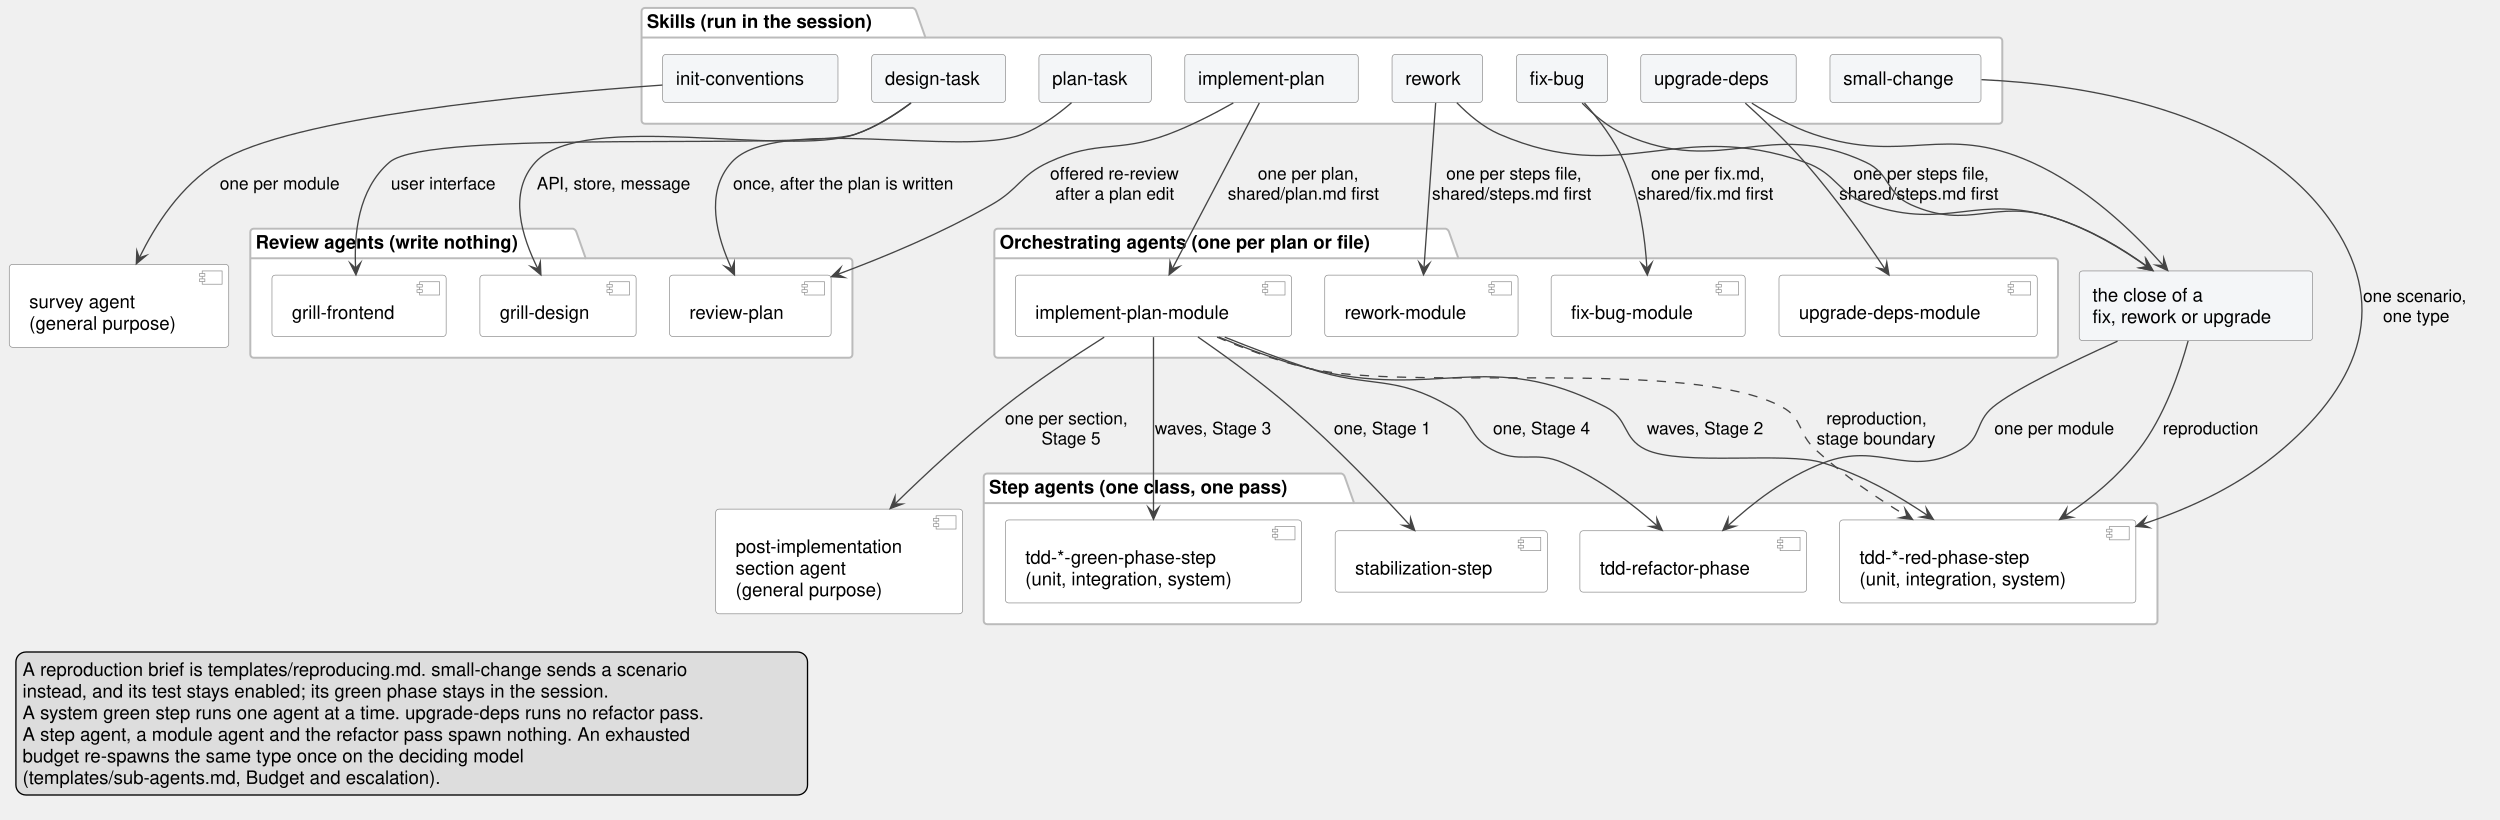
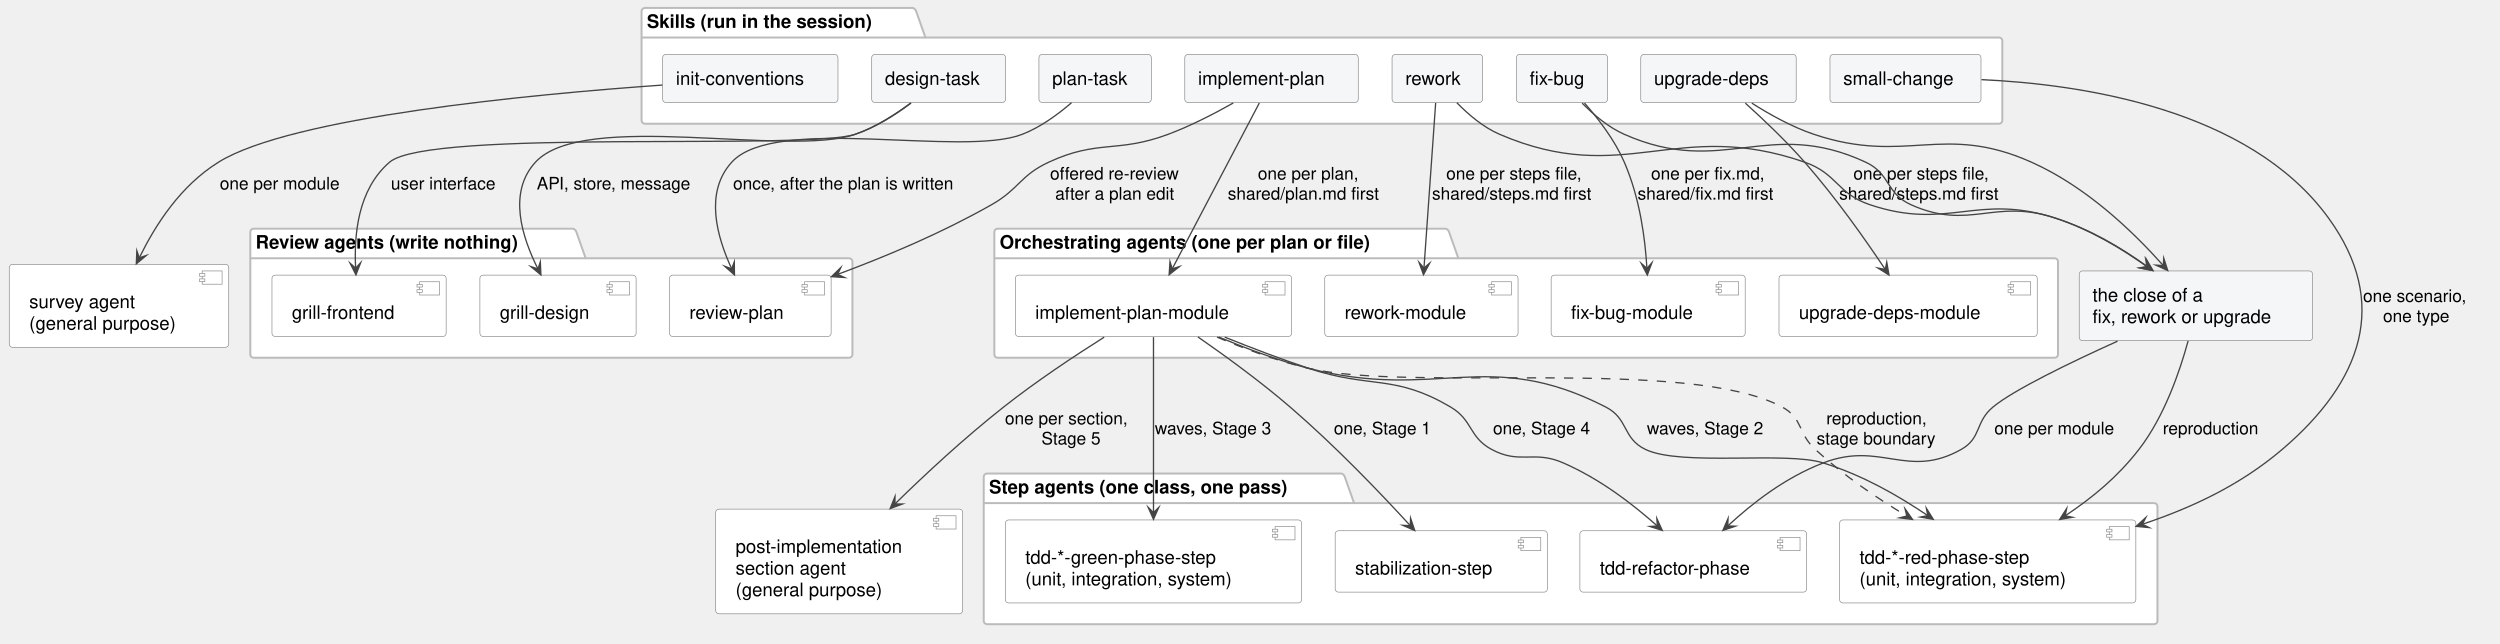
- <svg xmlns="http://www.w3.org/2000/svg" version="1.1" data-diagram-type="DESCRIPTION" style="width:1885px;height:618px;background:#FFFFFF;" width="1885px" height="618px" viewBox="0 0 1885 618" zoomAndPan="magnify" preserveAspectRatio="none" contentStyleType="text/css">
+ <svg xmlns="http://www.w3.org/2000/svg" version="1.1" data-diagram-type="DESCRIPTION" style="width:1885px;height:485px;background:#FFFFFF;" width="1885px" height="485px" viewBox="0 0 1885 485" zoomAndPan="magnify" preserveAspectRatio="none" contentStyleType="text/css">
  <defs />
  <g font-family="sans-serif" lengthAdjust="spacing">
    <g class="cluster" data-qualified-name="Skills .run in the session." id="ent0001" data-source-line="20">
      <path d="M486.23,6 L688.282,6 A3.75,3.75 0 0 1 690.782,8.5 L697.782,28.297 L1507.23,28.297 A2.5,2.5 0 0 1 1509.73,30.797 L1509.73,90.79 A2.5,2.5 0 0 1 1507.23,93.29 L486.23,93.29 A2.5,2.5 0 0 1 483.73,90.79 L483.73,8.5 A2.5,2.5 0 0 1 486.23,6" style="stroke:#BBB;stroke-width:1.5;" fill="#FFF" />
      <line x1="483.73" y1="28.297" x2="697.782" y2="28.297" style="stroke:#BBB;stroke-width:1.5;" />
      <text x="487.73" y="20.995" fill="#000" font-size="14" textLength="201.052" font-weight="700" font-family="Helvetica">Skills (run in the session)</text>
    </g>
    <g class="cluster" data-qualified-name="Review agents .write nothing." id="ent0011" data-source-line="33">
      <path d="M191.23,172.44 L432.089,172.44 A3.75,3.75 0 0 1 434.589,174.94 L441.589,194.737 L640.23,194.737 A2.5,2.5 0 0 1 642.73,197.237 L642.73,267.24 A2.5,2.5 0 0 1 640.23,269.74 L191.23,269.74 A2.5,2.5 0 0 1 188.73,267.24 L188.73,174.94 A2.5,2.5 0 0 1 191.23,172.44" style="stroke:#BBB;stroke-width:1.5;" fill="#FFF" />
      <line x1="188.73" y1="194.737" x2="441.589" y2="194.737" style="stroke:#BBB;stroke-width:1.5;" />
      <text x="192.73" y="187.435" fill="#000" font-size="14" textLength="239.859" font-weight="700" font-family="Helvetica">Review agents (write nothing)</text>
    </g>
    <g class="cluster" data-qualified-name="Orchestrating agents .one per plan or file." id="ent0015" data-source-line="39">
      <path d="M752.23,172.44 L1090.091,172.44 A3.75,3.75 0 0 1 1092.591,174.94 L1099.591,194.737 L1549.23,194.737 A2.5,2.5 0 0 1 1551.73,197.237 L1551.73,267.24 A2.5,2.5 0 0 1 1549.23,269.74 L752.23,269.74 A2.5,2.5 0 0 1 749.73,267.24 L749.73,174.94 A2.5,2.5 0 0 1 752.23,172.44" style="stroke:#BBB;stroke-width:1.5;" fill="#FFF" />
      <line x1="749.73" y1="194.737" x2="1099.591" y2="194.737" style="stroke:#BBB;stroke-width:1.5;" />
      <text x="753.73" y="187.435" fill="#000" font-size="14" textLength="336.861" font-weight="700" font-family="Helvetica">Orchestrating agents (one per plan or file)</text>
    </g>
    <g class="cluster" data-qualified-name="Step agents .one class. one pass." id="ent0021" data-source-line="48">
      <path d="M744.23,357.04 L1011.469,357.04 A3.75,3.75 0 0 1 1013.969,359.54 L1020.969,379.337 L1624.23,379.337 A2.5,2.5 0 0 1 1626.73,381.837 L1626.73,468.13 A2.5,2.5 0 0 1 1624.23,470.63 L744.23,470.63 A2.5,2.5 0 0 1 741.73,468.13 L741.73,359.54 A2.5,2.5 0 0 1 744.23,357.04" style="stroke:#BBB;stroke-width:1.5;" fill="#FFF" />
      <line x1="741.73" y1="379.337" x2="1020.969" y2="379.337" style="stroke:#BBB;stroke-width:1.5;" />
      <text x="745.73" y="372.035" fill="#000" font-size="14" textLength="266.239" font-weight="700" font-family="Helvetica">Step agents (one class, one pass)</text>
    </g>
    <g class="entity" data-qualified-name="Skills .run in the session..IC" id="ent0002" data-source-line="21">
      <rect x="499.62" y="41" width="132.212" height="36.297" fill="#F4F6F8" style="stroke:#888;stroke-width:0.5;" rx="2.5" ry="2.5" />
      <text x="509.62" y="63.995" fill="#000" font-size="14" textLength="112.212" font-family="Helvetica">init-conventions</text>
    </g>
    <g class="entity" data-qualified-name="Skills .run in the session..DT" id="ent0003" data-source-line="22">
      <rect x="657.25" y="41" width="100.965" height="36.297" fill="#F4F6F8" style="stroke:#888;stroke-width:0.5;" rx="2.5" ry="2.5" />
      <text x="667.25" y="63.995" fill="#000" font-size="14" textLength="80.965" font-family="Helvetica">design-task</text>
    </g>
    <g class="entity" data-qualified-name="Skills .run in the session..PT" id="ent0004" data-source-line="23">
      <rect x="783.35" y="41" width="84.75" height="36.297" fill="#F4F6F8" style="stroke:#888;stroke-width:0.5;" rx="2.5" ry="2.5" />
      <text x="793.35" y="63.995" fill="#000" font-size="14" textLength="64.75" font-family="Helvetica">plan-task</text>
    </g>
    <g class="entity" data-qualified-name="Skills .run in the session..IP" id="ent0005" data-source-line="24">
      <rect x="893.32" y="41" width="130.811" height="36.297" fill="#F4F6F8" style="stroke:#888;stroke-width:0.5;" rx="2.5" ry="2.5" />
      <text x="903.32" y="63.995" fill="#000" font-size="14" textLength="110.811" font-family="Helvetica">implement-plan</text>
    </g>
    <g class="entity" data-qualified-name="Skills .run in the session..FB" id="ent0006" data-source-line="25">
      <rect x="1143.33" y="41" width="68.802" height="36.297" fill="#F4F6F8" style="stroke:#888;stroke-width:0.5;" rx="2.5" ry="2.5" />
      <text x="1153.33" y="63.995" fill="#000" font-size="14" textLength="48.802" font-family="Helvetica">fix-bug</text>
    </g>
    <g class="entity" data-qualified-name="Skills .run in the session..RW" id="ent0007" data-source-line="26">
      <rect x="1049.61" y="41" width="68.248" height="36.297" fill="#F4F6F8" style="stroke:#888;stroke-width:0.5;" rx="2.5" ry="2.5" />
      <text x="1059.61" y="63.995" fill="#000" font-size="14" textLength="48.248" font-family="Helvetica">rework</text>
    </g>
    <g class="entity" data-qualified-name="Skills .run in the session..UD" id="ent0008" data-source-line="27">
      <rect x="1237.12" y="41" width="117.214" height="36.297" fill="#F4F6F8" style="stroke:#888;stroke-width:0.5;" rx="2.5" ry="2.5" />
      <text x="1247.12" y="63.995" fill="#000" font-size="14" textLength="97.214" font-family="Helvetica">upgrade-deps</text>
    </g>
    <g class="entity" data-qualified-name="Skills .run in the session..SC" id="ent0009" data-source-line="28">
      <rect x="1379.8" y="41" width="113.864" height="36.297" fill="#F4F6F8" style="stroke:#888;stroke-width:0.5;" rx="2.5" ry="2.5" />
      <text x="1389.8" y="63.995" fill="#000" font-size="14" textLength="93.864" font-family="Helvetica">small-change</text>
    </g>
    <g class="entity" data-qualified-name="Review agents .write nothing..GD" id="ent0012" data-source-line="34">
      <rect x="361.83" y="207.44" width="117.807" height="46.297" fill="#FFF" style="stroke:#888;stroke-width:0.5;" rx="2.5" ry="2.5" />
      <rect x="459.637" y="212.44" width="15" height="10" fill="#FFF" style="stroke:#888;stroke-width:0.5;" />
      <rect x="457.637" y="214.44" width="4" height="2" fill="#FFF" style="stroke:#888;stroke-width:0.5;" />
      <rect x="457.637" y="218.44" width="4" height="2" fill="#FFF" style="stroke:#888;stroke-width:0.5;" />
      <text x="376.83" y="240.435" fill="#000" font-size="14" textLength="77.807" font-family="Helvetica">grill-design</text>
    </g>
    <g class="entity" data-qualified-name="Review agents .write nothing..GF" id="ent0013" data-source-line="35">
      <rect x="205.06" y="207.44" width="131.349" height="46.297" fill="#FFF" style="stroke:#888;stroke-width:0.5;" rx="2.5" ry="2.5" />
      <rect x="316.409" y="212.44" width="15" height="10" fill="#FFF" style="stroke:#888;stroke-width:0.5;" />
      <rect x="314.409" y="214.44" width="4" height="2" fill="#FFF" style="stroke:#888;stroke-width:0.5;" />
      <rect x="314.409" y="218.44" width="4" height="2" fill="#FFF" style="stroke:#888;stroke-width:0.5;" />
      <text x="220.06" y="240.435" fill="#000" font-size="14" textLength="91.349" font-family="Helvetica">grill-frontend</text>
    </g>
    <g class="entity" data-qualified-name="Review agents .write nothing..RP" id="ent0014" data-source-line="36">
      <rect x="504.79" y="207.44" width="121.888" height="46.297" fill="#FFF" style="stroke:#888;stroke-width:0.5;" rx="2.5" ry="2.5" />
      <rect x="606.678" y="212.44" width="15" height="10" fill="#FFF" style="stroke:#888;stroke-width:0.5;" />
      <rect x="604.678" y="214.44" width="4" height="2" fill="#FFF" style="stroke:#888;stroke-width:0.5;" />
      <rect x="604.678" y="218.44" width="4" height="2" fill="#FFF" style="stroke:#888;stroke-width:0.5;" />
      <text x="519.79" y="240.435" fill="#000" font-size="14" textLength="81.888" font-family="Helvetica">review-plan</text>
    </g>
    <g class="entity" data-qualified-name="Orchestrating agents .one per plan or file..IPM" id="ent0016" data-source-line="40">
      <rect x="765.57" y="207.44" width="208.328" height="46.297" fill="#FFF" style="stroke:#888;stroke-width:0.5;" rx="2.5" ry="2.5" />
      <rect x="953.898" y="212.44" width="15" height="10" fill="#FFF" style="stroke:#888;stroke-width:0.5;" />
      <rect x="951.898" y="214.44" width="4" height="2" fill="#FFF" style="stroke:#888;stroke-width:0.5;" />
      <rect x="951.898" y="218.44" width="4" height="2" fill="#FFF" style="stroke:#888;stroke-width:0.5;" />
      <text x="780.57" y="240.435" fill="#000" font-size="14" textLength="168.328" font-family="Helvetica">implement-plan-module</text>
    </g>
    <g class="entity" data-qualified-name="Orchestrating agents .one per plan or file..FBM" id="ent0017" data-source-line="41">
      <rect x="1169.57" y="207.44" width="146.319" height="46.297" fill="#FFF" style="stroke:#888;stroke-width:0.5;" rx="2.5" ry="2.5" />
      <rect x="1295.889" y="212.44" width="15" height="10" fill="#FFF" style="stroke:#888;stroke-width:0.5;" />
      <rect x="1293.889" y="214.44" width="4" height="2" fill="#FFF" style="stroke:#888;stroke-width:0.5;" />
      <rect x="1293.889" y="218.44" width="4" height="2" fill="#FFF" style="stroke:#888;stroke-width:0.5;" />
      <text x="1184.57" y="240.435" fill="#000" font-size="14" textLength="106.319" font-family="Helvetica">fix-bug-module</text>
    </g>
    <g class="entity" data-qualified-name="Orchestrating agents .one per plan or file..RWM" id="ent0018" data-source-line="42">
      <rect x="998.85" y="207.44" width="145.766" height="46.297" fill="#FFF" style="stroke:#888;stroke-width:0.5;" rx="2.5" ry="2.5" />
      <rect x="1124.616" y="212.44" width="15" height="10" fill="#FFF" style="stroke:#888;stroke-width:0.5;" />
      <rect x="1122.616" y="214.44" width="4" height="2" fill="#FFF" style="stroke:#888;stroke-width:0.5;" />
      <rect x="1122.616" y="218.44" width="4" height="2" fill="#FFF" style="stroke:#888;stroke-width:0.5;" />
      <text x="1013.85" y="240.435" fill="#000" font-size="14" textLength="105.766" font-family="Helvetica">rework-module</text>
    </g>
    <g class="entity" data-qualified-name="Orchestrating agents .one per plan or file..UDM" id="ent0019" data-source-line="43">
      <rect x="1341.36" y="207.44" width="194.731" height="46.297" fill="#FFF" style="stroke:#888;stroke-width:0.5;" rx="2.5" ry="2.5" />
      <rect x="1516.091" y="212.44" width="15" height="10" fill="#FFF" style="stroke:#888;stroke-width:0.5;" />
      <rect x="1514.091" y="214.44" width="4" height="2" fill="#FFF" style="stroke:#888;stroke-width:0.5;" />
      <rect x="1514.091" y="218.44" width="4" height="2" fill="#FFF" style="stroke:#888;stroke-width:0.5;" />
      <text x="1356.36" y="240.435" fill="#000" font-size="14" textLength="154.731" font-family="Helvetica">upgrade-deps-module</text>
    </g>
    <g class="entity" data-qualified-name="Step agents .one class. one pass..ST" id="ent0022" data-source-line="49">
      <rect x="1006.73" y="400.18" width="159.998" height="46.297" fill="#FFF" style="stroke:#888;stroke-width:0.5;" rx="2.5" ry="2.5" />
      <rect x="1146.728" y="405.18" width="15" height="10" fill="#FFF" style="stroke:#888;stroke-width:0.5;" />
      <rect x="1144.728" y="407.18" width="4" height="2" fill="#FFF" style="stroke:#888;stroke-width:0.5;" />
      <rect x="1144.728" y="411.18" width="4" height="2" fill="#FFF" style="stroke:#888;stroke-width:0.5;" />
      <text x="1021.73" y="433.175" fill="#000" font-size="14" textLength="119.998" font-family="Helvetica">stabilization-step</text>
    </g>
    <g class="entity" data-qualified-name="Step agents .one class. one pass..RED" id="ent0023" data-source-line="50">
      <rect x="1387.05" y="392.04" width="223.367" height="62.594" fill="#FFF" style="stroke:#888;stroke-width:0.5;" rx="2.5" ry="2.5" />
      <rect x="1590.417" y="397.04" width="15" height="10" fill="#FFF" style="stroke:#888;stroke-width:0.5;" />
      <rect x="1588.417" y="399.04" width="4" height="2" fill="#FFF" style="stroke:#888;stroke-width:0.5;" />
      <rect x="1588.417" y="403.04" width="4" height="2" fill="#FFF" style="stroke:#888;stroke-width:0.5;" />
      <text x="1402.05" y="425.035" fill="#000" font-size="14" textLength="146.255" font-family="Helvetica">tdd-*-red-phase-step</text>
      <text x="1402.05" y="441.332" fill="#000" font-size="14" textLength="183.367" font-family="Helvetica">(unit, integration, system)</text>
    </g>
    <g class="entity" data-qualified-name="Step agents .one class. one pass..GREEN" id="ent0024" data-source-line="51">
      <rect x="758.05" y="392.04" width="223.367" height="62.594" fill="#FFF" style="stroke:#888;stroke-width:0.5;" rx="2.5" ry="2.5" />
      <rect x="961.417" y="397.04" width="15" height="10" fill="#FFF" style="stroke:#888;stroke-width:0.5;" />
      <rect x="959.417" y="399.04" width="4" height="2" fill="#FFF" style="stroke:#888;stroke-width:0.5;" />
      <rect x="959.417" y="403.04" width="4" height="2" fill="#FFF" style="stroke:#888;stroke-width:0.5;" />
      <text x="773.05" y="425.035" fill="#000" font-size="14" textLength="163.741" font-family="Helvetica">tdd-*-green-phase-step</text>
      <text x="773.05" y="441.332" fill="#000" font-size="14" textLength="183.367" font-family="Helvetica">(unit, integration, system)</text>
    </g>
    <g class="entity" data-qualified-name="Step agents .one class. one pass..RF" id="ent0025" data-source-line="52">
      <rect x="1191.23" y="400.18" width="170.997" height="46.297" fill="#FFF" style="stroke:#888;stroke-width:0.5;" rx="2.5" ry="2.5" />
      <rect x="1342.227" y="405.18" width="15" height="10" fill="#FFF" style="stroke:#888;stroke-width:0.5;" />
      <rect x="1340.227" y="407.18" width="4" height="2" fill="#FFF" style="stroke:#888;stroke-width:0.5;" />
      <rect x="1340.227" y="411.18" width="4" height="2" fill="#FFF" style="stroke:#888;stroke-width:0.5;" />
      <text x="1206.23" y="433.175" fill="#000" font-size="14" textLength="130.997" font-family="Helvetica">tdd-refactor-phase</text>
    </g>
    <g class="entity" data-qualified-name="SV" id="ent0010" data-source-line="31">
      <rect x="7" y="199.29" width="165.46" height="62.594" fill="#FFF" style="stroke:#888;stroke-width:0.5;" rx="2.5" ry="2.5" />
      <rect x="152.46" y="204.29" width="15" height="10" fill="#FFF" style="stroke:#888;stroke-width:0.5;" />
      <rect x="150.46" y="206.29" width="4" height="2" fill="#FFF" style="stroke:#888;stroke-width:0.5;" />
      <rect x="150.46" y="210.29" width="4" height="2" fill="#FFF" style="stroke:#888;stroke-width:0.5;" />
      <text x="22" y="232.285" fill="#000" font-size="14" textLength="91.998" font-family="Helvetica">survey agent</text>
      <text x="22" y="248.582" fill="#000" font-size="14" textLength="125.46" font-family="Helvetica">(general purpose)</text>
    </g>
    <g class="entity" data-qualified-name="CLOSE" id="ent0020" data-source-line="46">
      <rect x="1567.75" y="204.29" width="175.955" height="52.594" fill="#F4F6F8" style="stroke:#888;stroke-width:0.5;" rx="2.5" ry="2.5" />
      <text x="1577.75" y="227.285" fill="#000" font-size="14" textLength="94.459" font-family="Helvetica">the close of a</text>
      <text x="1577.75" y="243.582" fill="#000" font-size="14" textLength="155.955" font-family="Helvetica">fix, rework or upgrade</text>
    </g>
    <g class="entity" data-qualified-name="PI" id="ent0026" data-source-line="55">
      <rect x="539.62" y="383.89" width="186.214" height="78.891" fill="#FFF" style="stroke:#888;stroke-width:0.5;" rx="2.5" ry="2.5" />
      <rect x="705.834" y="388.89" width="15" height="10" fill="#FFF" style="stroke:#888;stroke-width:0.5;" />
      <rect x="703.834" y="390.89" width="4" height="2" fill="#FFF" style="stroke:#888;stroke-width:0.5;" />
      <rect x="703.834" y="394.89" width="4" height="2" fill="#FFF" style="stroke:#888;stroke-width:0.5;" />
      <text x="554.62" y="416.885" fill="#000" font-size="14" textLength="146.214" font-family="Helvetica">post-implementation</text>
      <text x="554.62" y="433.182" fill="#000" font-size="14" textLength="95.313" font-family="Helvetica">section agent</text>
      <text x="554.62" y="449.479" fill="#000" font-size="14" textLength="125.46" font-family="Helvetica">(general purpose)</text>
    </g>
    <g class="link" data-entity-1="ent0002" data-entity-2="ent0010" id="lnk27" data-source-line="57" data-link-type="dependency">
      <path d="M499.44,64.14 C400.35,71.14 219.36,88.25 164.73,122.29 C135.8,140.32 117.229,169.575 104.989,194.425" style="stroke:#444;stroke-width:1;" fill="none" id="IC-to-SV" />
      <polygon points="102.78,198.91,110.345,192.604,104.989,194.425,103.168,189.069,102.78,198.91" fill="#444" style="stroke:#444;stroke-width:1;stroke-linejoin:miter;stroke-miterlimit:10;" />
      <text x="165.73" y="142.857" fill="#000" font-size="13" textLength="102.769" font-family="Helvetica">one per module</text>
    </g>
    <g class="link" data-entity-1="ent0003" data-entity-2="ent0013" id="lnk28" data-source-line="58" data-link-type="dependency">
      <path d="M687.02,77.63 C675.37,86.4 660.11,96.21 644.73,101.29 C607.63,113.55 323.37,96.84 293.73,122.29 C269.6,143.02 266.913,177.376 268.143,202.226" style="stroke:#444;stroke-width:1;" fill="none" id="DT-to-GF" />
      <polygon points="268.39,207.22,271.94,198.033,268.143,202.226,263.95,198.429,268.39,207.22" fill="#444" style="stroke:#444;stroke-width:1;stroke-linejoin:miter;stroke-miterlimit:10;" />
      <text x="294.73" y="142.857" fill="#000" font-size="13" textLength="90.467" font-family="Helvetica">user interface</text>
    </g>
    <g class="link" data-entity-1="ent0003" data-entity-2="ent0012" id="lnk29" data-source-line="59" data-link-type="dependency">
      <path d="M686.68,77.67 C675.05,86.34 659.92,96.05 644.73,101.29 C593.92,118.85 440.06,82.67 403.73,122.29 C382.7,145.23 393.609,178.705 405.609,202.775" style="stroke:#444;stroke-width:1;" fill="none" id="DT-to-GD" />
      <polygon points="407.84,207.25,407.404,197.411,405.609,202.775,400.245,200.98,407.84,207.25" fill="#444" style="stroke:#444;stroke-width:1;stroke-linejoin:miter;stroke-miterlimit:10;" />
      <text x="404.73" y="142.857" fill="#000" font-size="13" textLength="128.686" font-family="Helvetica">API, store, message</text>
    </g>
    <g class="link" data-entity-1="ent0004" data-entity-2="ent0014" id="lnk30" data-source-line="60" data-link-type="dependency">
      <path d="M807.94,77.43 C797.86,86.14 784.52,95.96 770.73,101.29 C725.13,118.93 584.61,86.11 551.73,122.29 C530.88,145.23 540.644,178.636 551.694,202.706" style="stroke:#444;stroke-width:1;" fill="none" id="PT-to-RP" />
      <polygon points="553.78,207.25,553.66,197.402,551.694,202.706,546.39,200.74,553.78,207.25" fill="#444" style="stroke:#444;stroke-width:1;stroke-linejoin:miter;stroke-miterlimit:10;" />
      <text x="552.73" y="142.857" fill="#000" font-size="13" textLength="192.924" font-family="Helvetica">once, after the plan is written</text>
    </g>
    <g class="link" data-entity-1="ent0005" data-entity-2="ent0014" id="lnk31" data-source-line="61" data-link-type="dependency">
      <path d="M929.92,77.62 C915.55,85.74 897.66,94.97 880.73,101.29 C842.25,115.66 827.99,105 790.73,122.29 C769.12,132.32 768.45,142.54 747.73,154.29 C709.21,176.14 667.776,193.417 631.606,206.867" style="stroke:#444;stroke-width:1;" fill="none" id="IP-to-RP" />
      <polygon points="626.92,208.61,636.75,209.222,631.606,206.867,633.962,201.724,626.92,208.61" fill="#444" style="stroke:#444;stroke-width:1;stroke-linejoin:miter;stroke-miterlimit:10;" />
      <text x="791.73" y="135.357" fill="#000" font-size="13" textLength="112.144" font-family="Helvetica">offered re-review</text>
      <text x="795.615" y="150.49" fill="#000" font-size="13" textLength="104.375" font-family="Helvetica">after a plan edit</text>
    </g>
    <g class="link" data-entity-1="ent0005" data-entity-2="ent0016" id="lnk32" data-source-line="63" data-link-type="dependency">
      <path d="M949.54,77.64 C933.29,108.59 901.816,168.514 883.856,202.694" style="stroke:#444;stroke-width:1;" fill="none" id="IP-to-IPM" />
      <polygon points="881.53,207.12,889.257,201.014,883.856,202.694,882.175,197.292,881.53,207.12" fill="#444" style="stroke:#444;stroke-width:1;stroke-linejoin:miter;stroke-miterlimit:10;" />
      <text x="948.407" y="135.357" fill="#000" font-size="13" textLength="86.252" font-family="Helvetica">one per plan,</text>
      <text x="925.73" y="150.49" fill="#000" font-size="13" textLength="131.606" font-family="Helvetica">shared/plan.md first</text>
    </g>
    <g class="link" data-entity-1="ent0006" data-entity-2="ent0017" id="lnk33" data-source-line="64" data-link-type="dependency">
      <path d="M1194.69,77.69 C1205.02,89.4 1217.56,105.65 1224.73,122.29 C1236.69,150.05 1240.428,180.029 1241.778,202.359" style="stroke:#444;stroke-width:1;" fill="none" id="FB-to-FBM" />
      <polygon points="1242.08,207.35,1245.53,198.125,1241.778,202.359,1237.544,198.608,1242.08,207.35" fill="#444" style="stroke:#444;stroke-width:1;stroke-linejoin:miter;stroke-miterlimit:10;" />
      <text x="1244.883" y="135.357" fill="#000" font-size="13" textLength="99.112" font-family="Helvetica">one per fix.md,</text>
      <text x="1234.73" y="150.49" fill="#000" font-size="13" textLength="119.418" font-family="Helvetica">shared/fix.md first</text>
    </g>
    <g class="link" data-entity-1="ent0007" data-entity-2="ent0018" id="lnk34" data-source-line="65" data-link-type="dependency">
      <path d="M1082.49,77.64 C1080.3,108.59 1076.093,167.952 1073.673,202.132" style="stroke:#444;stroke-width:1;" fill="none" id="RW-to-RWM" />
      <polygon points="1073.32,207.12,1077.946,198.425,1073.673,202.132,1069.966,197.86,1073.32,207.12" fill="#444" style="stroke:#444;stroke-width:1;stroke-linejoin:miter;stroke-miterlimit:10;" />
      <text x="1090.442" y="135.357" fill="#000" font-size="13" textLength="117.006" font-family="Helvetica">one per steps file,</text>
      <text x="1079.73" y="150.49" fill="#000" font-size="13" textLength="138.43" font-family="Helvetica">shared/steps.md first</text>
    </g>
    <g class="link" data-entity-1="ent0008" data-entity-2="ent0019" id="lnk35" data-source-line="66" data-link-type="dependency">
      <path d="M1315.98,77.77 C1329.29,89.76 1346.76,106.31 1360.73,122.29 C1384.98,150.04 1406.605,180.861 1421.505,203.191" style="stroke:#444;stroke-width:1;" fill="none" id="UD-to-UDM" />
      <polygon points="1424.28,207.35,1422.612,197.643,1421.505,203.191,1415.957,202.084,1424.28,207.35" fill="#444" style="stroke:#444;stroke-width:1;stroke-linejoin:miter;stroke-miterlimit:10;" />
      <text x="1397.442" y="135.357" fill="#000" font-size="13" textLength="117.006" font-family="Helvetica">one per steps file,</text>
      <text x="1386.73" y="150.49" fill="#000" font-size="13" textLength="138.43" font-family="Helvetica">shared/steps.md first</text>
    </g>
    <g class="link" data-entity-1="ent0016" data-entity-2="ent0022" id="lnk36" data-source-line="68" data-link-type="dependency">
      <path d="M903.23,254.04 C923.89,268.37 950.58,287.8 972.73,306.89 C1007.72,337.05 1041.283,372.263 1063.323,396.323" style="stroke:#444;stroke-width:1;" fill="none" id="IPM-to-ST" />
      <polygon points="1066.7,400.01,1063.57,390.672,1063.323,396.323,1057.671,396.075,1066.7,400.01" fill="#444" style="stroke:#444;stroke-width:1;stroke-linejoin:miter;stroke-miterlimit:10;" />
      <text x="1005.73" y="327.457" fill="#000" font-size="13" textLength="82.424" font-family="Helvetica">one, Stage 1</text>
    </g>
    <g class="link" data-entity-1="ent0016" data-entity-2="ent0023" id="lnk37" data-source-line="69" data-link-type="dependency">
      <path d="M918.93,254.12 C939.5,262.71 963.9,271.85 986.73,277.74 C1083.94,302.83 1121.38,261.11 1210.73,306.89 C1228.08,315.78 1223.15,330.47 1240.73,338.89 C1267.66,351.79 1346.24,340.08 1374.73,349.04 C1404.43,358.38 1430.426,373.173 1453.556,388.783" style="stroke:#444;stroke-width:1;" fill="none" id="IPM-to-RED" />
      <polygon points="1457.7,391.58,1452.478,383.23,1453.556,388.783,1448.002,389.861,1457.7,391.58" fill="#444" style="stroke:#444;stroke-width:1;stroke-linejoin:miter;stroke-miterlimit:10;" />
      <text x="1241.73" y="327.457" fill="#000" font-size="13" textLength="99.296" font-family="Helvetica">waves, Stage 2</text>
    </g>
    <g class="link" data-entity-1="ent0016" data-entity-2="ent0023" id="lnk41" data-source-line="73" data-link-type="dependency">
      <path d="M917.66,254.19 C938.44,263.01 963.34,272.3 986.73,277.74 C1064.26,295.78 1273.67,269.11 1343.73,306.89 C1359.62,315.45 1355.39,326.73 1368.73,338.89 C1390.73,358.94 1413.802,374.718 1437.742,389.078" style="stroke:#444;stroke-width:1;stroke-dasharray:7,7;" fill="none" id="IPM-to-RED-1" />
      <polygon points="1442.03,391.65,1436.37,383.59,1437.742,389.078,1432.254,390.451,1442.03,391.65" fill="#444" style="stroke:#444;stroke-width:1;stroke-linejoin:miter;stroke-miterlimit:10;" />
      <text x="1377.027" y="319.957" fill="#000" font-size="13" textLength="87.566" font-family="Helvetica">reproduction,</text>
      <text x="1369.73" y="335.09" fill="#000" font-size="13" textLength="102.159" font-family="Helvetica">stage boundary</text>
    </g>
    <g class="link" data-entity-1="ent0016" data-entity-2="ent0024" id="lnk38" data-source-line="70" data-link-type="dependency">
      <path d="M869.73,254.22 C869.73,288.36 869.73,348.13 869.73,386.54" style="stroke:#444;stroke-width:1;" fill="none" id="IPM-to-GREEN" />
      <polygon points="869.73,391.54,873.73,382.54,869.73,386.54,865.73,382.54,869.73,391.54" fill="#444" style="stroke:#444;stroke-width:1;stroke-linejoin:miter;stroke-miterlimit:10;" />
      <text x="870.73" y="327.457" fill="#000" font-size="13" textLength="99.296" font-family="Helvetica">waves, Stage 3</text>
    </g>
    <g class="link" data-entity-1="ent0016" data-entity-2="ent0025" id="lnk39" data-source-line="71" data-link-type="dependency">
      <path d="M923.45,254.21 C943.18,262.13 965.8,270.78 986.73,277.74 C1033.5,293.28 1051.29,281.82 1093.73,306.89 C1110.78,316.96 1107.29,329.51 1124.73,338.89 C1146.24,350.46 1156.37,339.21 1178.73,349.04 C1206.93,361.43 1230.893,379.978 1249.603,396.608" style="stroke:#444;stroke-width:1;" fill="none" id="IPM-to-RF" />
      <polygon points="1253.34,399.93,1249.27,390.961,1249.603,396.608,1243.956,396.941,1253.34,399.93" fill="#444" style="stroke:#444;stroke-width:1;stroke-linejoin:miter;stroke-miterlimit:10;" />
      <text x="1125.73" y="327.457" fill="#000" font-size="13" textLength="82.424" font-family="Helvetica">one, Stage 4</text>
    </g>
    <g class="link" data-entity-1="ent0016" data-entity-2="ent0026" id="lnk40" data-source-line="72" data-link-type="dependency">
      <path d="M832.55,254.22 C809.98,268.47 780.96,287.74 756.73,306.89 C726.61,330.69 698.556,356.725 674.776,379.965" style="stroke:#444;stroke-width:1;" fill="none" id="IPM-to-PI" />
      <polygon points="671.2,383.46,680.432,380.03,674.776,379.965,674.841,374.309,671.2,383.46" fill="#444" style="stroke:#444;stroke-width:1;stroke-linejoin:miter;stroke-miterlimit:10;" />
      <text x="757.73" y="319.957" fill="#000" font-size="13" textLength="105.003" font-family="Helvetica">one per section,</text>
      <text x="785.247" y="335.09" fill="#000" font-size="13" textLength="49.969" font-family="Helvetica">Stage 5</text>
    </g>
    <g class="link" data-entity-1="ent0006" data-entity-2="ent0020" id="lnk42" data-source-line="75" data-link-type="dependency">
      <path d="M1192.94,77.76 C1201.39,86.34 1212.63,95.94 1224.73,101.29 C1299.18,134.27 1332.89,87.98 1406.73,122.29 C1425.55,131.04 1421.82,145.76 1440.73,154.29 C1485.08,174.31 1503.58,149.05 1549.73,164.44 C1576.16,173.26 1598.791,186.838 1618.791,201.018" style="stroke:#444;stroke-width:1;" fill="none" id="FB-to-CLOSE" />
      <polygon points="1622.87,203.91,1617.842,195.442,1618.791,201.018,1613.215,201.968,1622.87,203.91" fill="#444" style="stroke:#444;stroke-width:1;stroke-linejoin:miter;stroke-miterlimit:10;" />
    </g>
    <g class="link" data-entity-1="ent0007" data-entity-2="ent0020" id="lnk43" data-source-line="76" data-link-type="dependency">
      <path d="M1098.47,77.46 C1106.96,86.17 1118.37,95.99 1130.73,101.29 C1225.07,141.75 1263.78,88.57 1360.73,122.29 C1385.3,130.84 1385.08,145.98 1409.73,154.29 C1468.84,174.24 1490.35,145.31 1549.73,164.44 C1576.46,173.05 1599.303,186.812 1619.333,201.132" style="stroke:#444;stroke-width:1;" fill="none" id="RW-to-CLOSE" />
      <polygon points="1623.4,204.04,1618.405,195.552,1619.333,201.132,1613.752,202.06,1623.4,204.04" fill="#444" style="stroke:#444;stroke-width:1;stroke-linejoin:miter;stroke-miterlimit:10;" />
    </g>
    <g class="link" data-entity-1="ent0008" data-entity-2="ent0020" id="lnk44" data-source-line="77" data-link-type="dependency">
      <path d="M1320.9,77.79 C1334.22,86.26 1351.21,95.76 1367.73,101.29 C1437.41,124.64 1464.64,92.31 1531.73,122.29 C1573.57,141 1608.5,174.88 1631.13,200.23" style="stroke:#444;stroke-width:1;" fill="none" id="UD-to-CLOSE" />
      <polygon points="1634.46,203.96,1631.45,194.582,1631.13,200.23,1625.482,199.91,1634.46,203.96" fill="#444" style="stroke:#444;stroke-width:1;stroke-linejoin:miter;stroke-miterlimit:10;" />
    </g>
    <g class="link" data-entity-1="ent0020" data-entity-2="ent0025" id="lnk45" data-source-line="78" data-link-type="dependency">
      <path d="M1596.61,257.24 C1560.44,273.59 1518.23,294.04 1502.73,306.89 C1489.05,318.24 1494.23,330.17 1478.73,338.89 C1438.25,361.65 1418.03,332.25 1374.73,349.04 C1345.61,360.32 1321.296,379.421 1302.736,396.531" style="stroke:#444;stroke-width:1;" fill="none" id="CLOSE-to-RF" />
      <polygon points="1299.06,399.92,1308.388,396.761,1302.736,396.531,1302.966,390.879,1299.06,399.92" fill="#444" style="stroke:#444;stroke-width:1;stroke-linejoin:miter;stroke-miterlimit:10;" />
      <text x="1503.73" y="327.457" fill="#000" font-size="13" textLength="102.769" font-family="Helvetica">one per module</text>
    </g>
    <g class="link" data-entity-1="ent0020" data-entity-2="ent0023" id="lnk46" data-source-line="79" data-link-type="dependency">
      <path d="M1649.84,257.04 C1643.54,280.16 1631.8,314.32 1612.73,338.89 C1596.56,359.72 1578.029,374.995 1557.149,388.925" style="stroke:#444;stroke-width:1;" fill="none" id="CLOSE-to-RED" />
      <polygon points="1552.99,391.7,1562.697,390.033,1557.149,388.925,1558.257,383.378,1552.99,391.7" fill="#444" style="stroke:#444;stroke-width:1;stroke-linejoin:miter;stroke-miterlimit:10;" />
      <text x="1630.73" y="327.457" fill="#000" font-size="13" textLength="83.434" font-family="Helvetica">reproduction</text>
    </g>
    <g class="link" data-entity-1="ent0009" data-entity-2="ent0023" id="lnk47" data-source-line="81" data-link-type="dependency">
      <path d="M1494.03,60.06 C1568.42,63.41 1695.79,81.78 1755.73,164.44 C1802.15,228.46 1780.94,287.63 1720.73,338.89 C1689.38,365.58 1653.381,382.563 1615.381,395.283" style="stroke:#444;stroke-width:1;" fill="none" id="SC-to-RED" />
      <polygon points="1610.64,396.87,1620.444,397.806,1615.381,395.283,1617.905,390.22,1610.64,396.87" fill="#444" style="stroke:#444;stroke-width:1;stroke-linejoin:miter;stroke-miterlimit:10;" />
      <text x="1781.73" y="227.657" fill="#000" font-size="13" textLength="87.49" font-family="Helvetica">one scenario,</text>
      <text x="1796.793" y="242.79" fill="#000" font-size="13" textLength="57.364" font-family="Helvetica">one type</text>
    </g>
-     <g class="legend" data-source-line="83">
-       <rect x="12" y="491.63" width="596.872" height="107.781" fill="#DDD" style="stroke:#000;stroke-width:1;" rx="7.5" ry="7.5" />
-       <text x="17" y="509.625" fill="#000" font-size="14" textLength="572.277" font-family="Helvetica">A reproduction brief is templates/reproducing.md. small-change sends a scenario</text>
-       <text x="17" y="525.922" fill="#000" font-size="14" textLength="505.989" font-family="Helvetica">instead, and its test stays enabled; its green phase stays in the session.</text>
-       <text x="17" y="542.219" fill="#000" font-size="14" textLength="586.872" font-family="Helvetica">A system green step runs one agent at a time. upgrade-deps runs no refactor pass.</text>
-       <text x="17" y="558.516" fill="#000" font-size="14" textLength="575.784" font-family="Helvetica">A step agent, a module agent and the refactor pass spawn nothing. An exhausted</text>
-       <text x="17" y="574.813" fill="#000" font-size="14" textLength="431.238" font-family="Helvetica">budget re-spawns the same type once on the deciding model</text>
-       <text x="17" y="591.109" fill="#000" font-size="14" textLength="361.361" font-family="Helvetica">(templates/sub-agents.md, Budget and escalation).</text>
-     </g>
  </g>
</svg>
